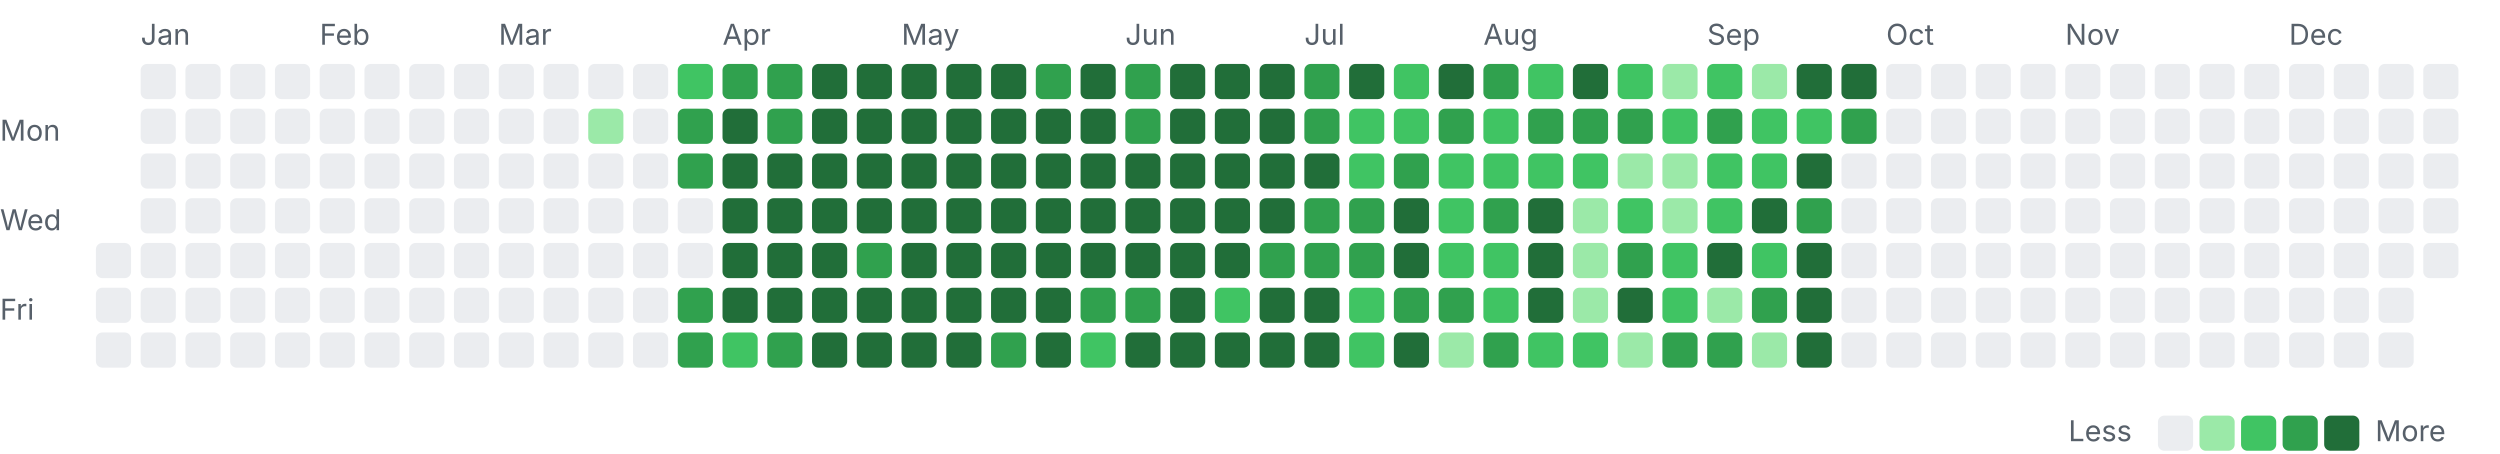
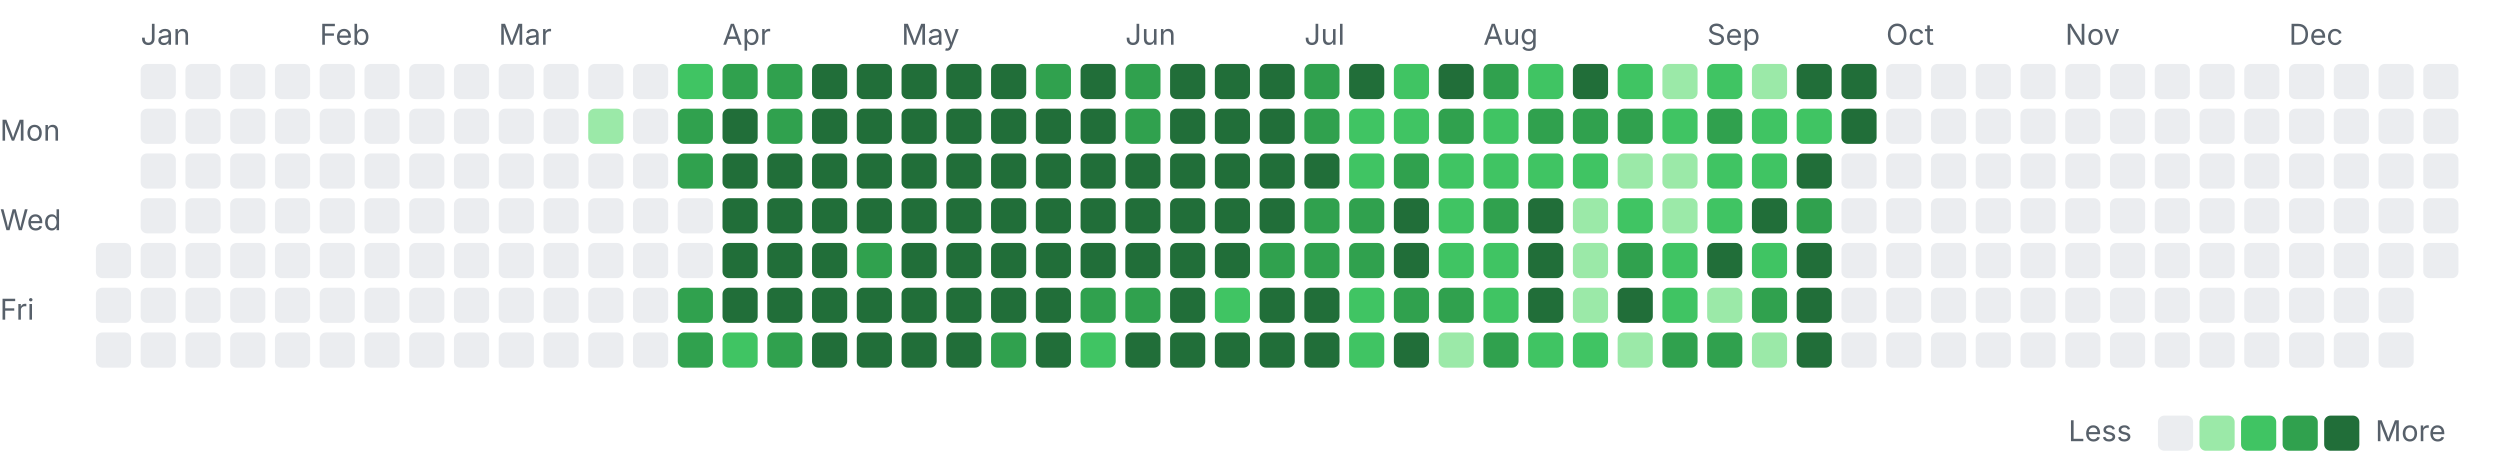
<svg xmlns="http://www.w3.org/2000/svg" width="782" height="142" viewBox="0 0 782 142">
  <style>.l0{fill:#ebedf0}.l1{fill:#9be9a8}.l2{fill:#40c463}.l3{fill:#30a14e}.l4{fill:#216e39} .lbl{fill:#57606a;font:9px -apple-system,Segoe UI,sans-serif}@media(prefers-color-scheme:dark){.l0{fill:#161b22}.l1{fill:#0e4429}.l2{fill:#006d32}.l3{fill:#26a641}.l4{fill:#39d353} .lbl{fill:#8b949e}}</style>
  <text class="lbl" x="44" y="14">Jan</text>
  <text class="lbl" x="100" y="14">Feb</text>
  <text class="lbl" x="156" y="14">Mar</text>
  <text class="lbl" x="226" y="14">Apr</text>
  <text class="lbl" x="282" y="14">May</text>
  <text class="lbl" x="352" y="14">Jun</text>
  <text class="lbl" x="408" y="14">Jul</text>
  <text class="lbl" x="464" y="14">Aug</text>
  <text class="lbl" x="534" y="14">Sep</text>
  <text class="lbl" x="590" y="14">Oct</text>
  <text class="lbl" x="646" y="14">Nov</text>
  <text class="lbl" x="716" y="14">Dec</text>
  <text class="lbl" x="0" y="44">Mon</text>
  <text class="lbl" x="0" y="72">Wed</text>
  <text class="lbl" x="0" y="100">Fri</text>
  <rect class="l0" x="30" y="76" width="11" height="11" rx="2" />
  <rect class="l0" x="30" y="90" width="11" height="11" rx="2" />
  <rect class="l0" x="30" y="104" width="11" height="11" rx="2" />
  <rect class="l0" x="44" y="20" width="11" height="11" rx="2" />
  <rect class="l0" x="44" y="34" width="11" height="11" rx="2" />
  <rect class="l0" x="44" y="48" width="11" height="11" rx="2" />
  <rect class="l0" x="44" y="62" width="11" height="11" rx="2" />
  <rect class="l0" x="44" y="76" width="11" height="11" rx="2" />
  <rect class="l0" x="44" y="90" width="11" height="11" rx="2" />
  <rect class="l0" x="44" y="104" width="11" height="11" rx="2" />
  <rect class="l0" x="58" y="20" width="11" height="11" rx="2" />
  <rect class="l0" x="58" y="34" width="11" height="11" rx="2" />
  <rect class="l0" x="58" y="48" width="11" height="11" rx="2" />
  <rect class="l0" x="58" y="62" width="11" height="11" rx="2" />
  <rect class="l0" x="58" y="76" width="11" height="11" rx="2" />
  <rect class="l0" x="58" y="90" width="11" height="11" rx="2" />
  <rect class="l0" x="58" y="104" width="11" height="11" rx="2" />
  <rect class="l0" x="72" y="20" width="11" height="11" rx="2" />
  <rect class="l0" x="72" y="34" width="11" height="11" rx="2" />
  <rect class="l0" x="72" y="48" width="11" height="11" rx="2" />
  <rect class="l0" x="72" y="62" width="11" height="11" rx="2" />
  <rect class="l0" x="72" y="76" width="11" height="11" rx="2" />
  <rect class="l0" x="72" y="90" width="11" height="11" rx="2" />
  <rect class="l0" x="72" y="104" width="11" height="11" rx="2" />
  <rect class="l0" x="86" y="20" width="11" height="11" rx="2" />
  <rect class="l0" x="86" y="34" width="11" height="11" rx="2" />
  <rect class="l0" x="86" y="48" width="11" height="11" rx="2" />
  <rect class="l0" x="86" y="62" width="11" height="11" rx="2" />
  <rect class="l0" x="86" y="76" width="11" height="11" rx="2" />
  <rect class="l0" x="86" y="90" width="11" height="11" rx="2" />
  <rect class="l0" x="86" y="104" width="11" height="11" rx="2" />
  <rect class="l0" x="100" y="20" width="11" height="11" rx="2" />
  <rect class="l0" x="100" y="34" width="11" height="11" rx="2" />
  <rect class="l0" x="100" y="48" width="11" height="11" rx="2" />
  <rect class="l0" x="100" y="62" width="11" height="11" rx="2" />
  <rect class="l0" x="100" y="76" width="11" height="11" rx="2" />
  <rect class="l0" x="100" y="90" width="11" height="11" rx="2" />
  <rect class="l0" x="100" y="104" width="11" height="11" rx="2" />
  <rect class="l0" x="114" y="20" width="11" height="11" rx="2" />
  <rect class="l0" x="114" y="34" width="11" height="11" rx="2" />
  <rect class="l0" x="114" y="48" width="11" height="11" rx="2" />
  <rect class="l0" x="114" y="62" width="11" height="11" rx="2" />
  <rect class="l0" x="114" y="76" width="11" height="11" rx="2" />
  <rect class="l0" x="114" y="90" width="11" height="11" rx="2" />
  <rect class="l0" x="114" y="104" width="11" height="11" rx="2" />
  <rect class="l0" x="128" y="20" width="11" height="11" rx="2" />
  <rect class="l0" x="128" y="34" width="11" height="11" rx="2" />
  <rect class="l0" x="128" y="48" width="11" height="11" rx="2" />
  <rect class="l0" x="128" y="62" width="11" height="11" rx="2" />
  <rect class="l0" x="128" y="76" width="11" height="11" rx="2" />
  <rect class="l0" x="128" y="90" width="11" height="11" rx="2" />
  <rect class="l0" x="128" y="104" width="11" height="11" rx="2" />
  <rect class="l0" x="142" y="20" width="11" height="11" rx="2" />
  <rect class="l0" x="142" y="34" width="11" height="11" rx="2" />
  <rect class="l0" x="142" y="48" width="11" height="11" rx="2" />
  <rect class="l0" x="142" y="62" width="11" height="11" rx="2" />
  <rect class="l0" x="142" y="76" width="11" height="11" rx="2" />
  <rect class="l0" x="142" y="90" width="11" height="11" rx="2" />
  <rect class="l0" x="142" y="104" width="11" height="11" rx="2" />
  <rect class="l0" x="156" y="20" width="11" height="11" rx="2" />
  <rect class="l0" x="156" y="34" width="11" height="11" rx="2" />
  <rect class="l0" x="156" y="48" width="11" height="11" rx="2" />
  <rect class="l0" x="156" y="62" width="11" height="11" rx="2" />
  <rect class="l0" x="156" y="76" width="11" height="11" rx="2" />
  <rect class="l0" x="156" y="90" width="11" height="11" rx="2" />
  <rect class="l0" x="156" y="104" width="11" height="11" rx="2" />
  <rect class="l0" x="170" y="20" width="11" height="11" rx="2" />
  <rect class="l0" x="170" y="34" width="11" height="11" rx="2" />
  <rect class="l0" x="170" y="48" width="11" height="11" rx="2" />
  <rect class="l0" x="170" y="62" width="11" height="11" rx="2" />
  <rect class="l0" x="170" y="76" width="11" height="11" rx="2" />
  <rect class="l0" x="170" y="90" width="11" height="11" rx="2" />
  <rect class="l0" x="170" y="104" width="11" height="11" rx="2" />
  <rect class="l0" x="184" y="20" width="11" height="11" rx="2" />
  <rect class="l1" x="184" y="34" width="11" height="11" rx="2" />
  <rect class="l0" x="184" y="48" width="11" height="11" rx="2" />
  <rect class="l0" x="184" y="62" width="11" height="11" rx="2" />
  <rect class="l0" x="184" y="76" width="11" height="11" rx="2" />
  <rect class="l0" x="184" y="90" width="11" height="11" rx="2" />
  <rect class="l0" x="184" y="104" width="11" height="11" rx="2" />
  <rect class="l0" x="198" y="20" width="11" height="11" rx="2" />
  <rect class="l0" x="198" y="34" width="11" height="11" rx="2" />
  <rect class="l0" x="198" y="48" width="11" height="11" rx="2" />
  <rect class="l0" x="198" y="62" width="11" height="11" rx="2" />
  <rect class="l0" x="198" y="76" width="11" height="11" rx="2" />
  <rect class="l0" x="198" y="90" width="11" height="11" rx="2" />
  <rect class="l0" x="198" y="104" width="11" height="11" rx="2" />
  <rect class="l2" x="212" y="20" width="11" height="11" rx="2" />
  <rect class="l3" x="212" y="34" width="11" height="11" rx="2" />
  <rect class="l3" x="212" y="48" width="11" height="11" rx="2" />
  <rect class="l0" x="212" y="62" width="11" height="11" rx="2" />
  <rect class="l0" x="212" y="76" width="11" height="11" rx="2" />
  <rect class="l3" x="212" y="90" width="11" height="11" rx="2" />
  <rect class="l3" x="212" y="104" width="11" height="11" rx="2" />
  <rect class="l3" x="226" y="20" width="11" height="11" rx="2" />
  <rect class="l4" x="226" y="34" width="11" height="11" rx="2" />
  <rect class="l4" x="226" y="48" width="11" height="11" rx="2" />
  <rect class="l4" x="226" y="62" width="11" height="11" rx="2" />
  <rect class="l4" x="226" y="76" width="11" height="11" rx="2" />
  <rect class="l4" x="226" y="90" width="11" height="11" rx="2" />
  <rect class="l2" x="226" y="104" width="11" height="11" rx="2" />
  <rect class="l3" x="240" y="20" width="11" height="11" rx="2" />
  <rect class="l3" x="240" y="34" width="11" height="11" rx="2" />
  <rect class="l4" x="240" y="48" width="11" height="11" rx="2" />
  <rect class="l4" x="240" y="62" width="11" height="11" rx="2" />
  <rect class="l4" x="240" y="76" width="11" height="11" rx="2" />
  <rect class="l4" x="240" y="90" width="11" height="11" rx="2" />
  <rect class="l3" x="240" y="104" width="11" height="11" rx="2" />
  <rect class="l4" x="254" y="20" width="11" height="11" rx="2" />
  <rect class="l4" x="254" y="34" width="11" height="11" rx="2" />
  <rect class="l4" x="254" y="48" width="11" height="11" rx="2" />
  <rect class="l4" x="254" y="62" width="11" height="11" rx="2" />
  <rect class="l4" x="254" y="76" width="11" height="11" rx="2" />
  <rect class="l4" x="254" y="90" width="11" height="11" rx="2" />
  <rect class="l4" x="254" y="104" width="11" height="11" rx="2" />
  <rect class="l4" x="268" y="20" width="11" height="11" rx="2" />
  <rect class="l4" x="268" y="34" width="11" height="11" rx="2" />
  <rect class="l4" x="268" y="48" width="11" height="11" rx="2" />
  <rect class="l4" x="268" y="62" width="11" height="11" rx="2" />
  <rect class="l3" x="268" y="76" width="11" height="11" rx="2" />
  <rect class="l4" x="268" y="90" width="11" height="11" rx="2" />
  <rect class="l4" x="268" y="104" width="11" height="11" rx="2" />
  <rect class="l4" x="282" y="20" width="11" height="11" rx="2" />
  <rect class="l4" x="282" y="34" width="11" height="11" rx="2" />
  <rect class="l4" x="282" y="48" width="11" height="11" rx="2" />
  <rect class="l4" x="282" y="62" width="11" height="11" rx="2" />
  <rect class="l4" x="282" y="76" width="11" height="11" rx="2" />
  <rect class="l4" x="282" y="90" width="11" height="11" rx="2" />
  <rect class="l4" x="282" y="104" width="11" height="11" rx="2" />
  <rect class="l4" x="296" y="20" width="11" height="11" rx="2" />
  <rect class="l4" x="296" y="34" width="11" height="11" rx="2" />
  <rect class="l4" x="296" y="48" width="11" height="11" rx="2" />
  <rect class="l4" x="296" y="62" width="11" height="11" rx="2" />
  <rect class="l4" x="296" y="76" width="11" height="11" rx="2" />
  <rect class="l4" x="296" y="90" width="11" height="11" rx="2" />
  <rect class="l4" x="296" y="104" width="11" height="11" rx="2" />
  <rect class="l4" x="310" y="20" width="11" height="11" rx="2" />
  <rect class="l4" x="310" y="34" width="11" height="11" rx="2" />
  <rect class="l4" x="310" y="48" width="11" height="11" rx="2" />
  <rect class="l4" x="310" y="62" width="11" height="11" rx="2" />
  <rect class="l4" x="310" y="76" width="11" height="11" rx="2" />
  <rect class="l4" x="310" y="90" width="11" height="11" rx="2" />
  <rect class="l3" x="310" y="104" width="11" height="11" rx="2" />
  <rect class="l3" x="324" y="20" width="11" height="11" rx="2" />
  <rect class="l4" x="324" y="34" width="11" height="11" rx="2" />
  <rect class="l4" x="324" y="48" width="11" height="11" rx="2" />
  <rect class="l4" x="324" y="62" width="11" height="11" rx="2" />
  <rect class="l4" x="324" y="76" width="11" height="11" rx="2" />
  <rect class="l4" x="324" y="90" width="11" height="11" rx="2" />
  <rect class="l4" x="324" y="104" width="11" height="11" rx="2" />
  <rect class="l4" x="338" y="20" width="11" height="11" rx="2" />
  <rect class="l4" x="338" y="34" width="11" height="11" rx="2" />
  <rect class="l4" x="338" y="48" width="11" height="11" rx="2" />
  <rect class="l4" x="338" y="62" width="11" height="11" rx="2" />
  <rect class="l4" x="338" y="76" width="11" height="11" rx="2" />
  <rect class="l3" x="338" y="90" width="11" height="11" rx="2" />
  <rect class="l2" x="338" y="104" width="11" height="11" rx="2" />
  <rect class="l3" x="352" y="20" width="11" height="11" rx="2" />
  <rect class="l3" x="352" y="34" width="11" height="11" rx="2" />
  <rect class="l4" x="352" y="48" width="11" height="11" rx="2" />
  <rect class="l4" x="352" y="62" width="11" height="11" rx="2" />
  <rect class="l4" x="352" y="76" width="11" height="11" rx="2" />
  <rect class="l3" x="352" y="90" width="11" height="11" rx="2" />
  <rect class="l4" x="352" y="104" width="11" height="11" rx="2" />
  <rect class="l4" x="366" y="20" width="11" height="11" rx="2" />
  <rect class="l4" x="366" y="34" width="11" height="11" rx="2" />
  <rect class="l4" x="366" y="48" width="11" height="11" rx="2" />
  <rect class="l4" x="366" y="62" width="11" height="11" rx="2" />
  <rect class="l4" x="366" y="76" width="11" height="11" rx="2" />
  <rect class="l4" x="366" y="90" width="11" height="11" rx="2" />
  <rect class="l4" x="366" y="104" width="11" height="11" rx="2" />
  <rect class="l4" x="380" y="20" width="11" height="11" rx="2" />
  <rect class="l4" x="380" y="34" width="11" height="11" rx="2" />
  <rect class="l4" x="380" y="48" width="11" height="11" rx="2" />
  <rect class="l4" x="380" y="62" width="11" height="11" rx="2" />
  <rect class="l4" x="380" y="76" width="11" height="11" rx="2" />
  <rect class="l2" x="380" y="90" width="11" height="11" rx="2" />
  <rect class="l4" x="380" y="104" width="11" height="11" rx="2" />
  <rect class="l4" x="394" y="20" width="11" height="11" rx="2" />
  <rect class="l4" x="394" y="34" width="11" height="11" rx="2" />
  <rect class="l4" x="394" y="48" width="11" height="11" rx="2" />
  <rect class="l4" x="394" y="62" width="11" height="11" rx="2" />
  <rect class="l3" x="394" y="76" width="11" height="11" rx="2" />
  <rect class="l4" x="394" y="90" width="11" height="11" rx="2" />
  <rect class="l4" x="394" y="104" width="11" height="11" rx="2" />
  <rect class="l3" x="408" y="20" width="11" height="11" rx="2" />
  <rect class="l3" x="408" y="34" width="11" height="11" rx="2" />
  <rect class="l4" x="408" y="48" width="11" height="11" rx="2" />
  <rect class="l3" x="408" y="62" width="11" height="11" rx="2" />
  <rect class="l3" x="408" y="76" width="11" height="11" rx="2" />
  <rect class="l4" x="408" y="90" width="11" height="11" rx="2" />
  <rect class="l4" x="408" y="104" width="11" height="11" rx="2" />
  <rect class="l4" x="422" y="20" width="11" height="11" rx="2" />
  <rect class="l2" x="422" y="34" width="11" height="11" rx="2" />
  <rect class="l2" x="422" y="48" width="11" height="11" rx="2" />
  <rect class="l3" x="422" y="62" width="11" height="11" rx="2" />
  <rect class="l3" x="422" y="76" width="11" height="11" rx="2" />
  <rect class="l2" x="422" y="90" width="11" height="11" rx="2" />
  <rect class="l2" x="422" y="104" width="11" height="11" rx="2" />
  <rect class="l2" x="436" y="20" width="11" height="11" rx="2" />
  <rect class="l2" x="436" y="34" width="11" height="11" rx="2" />
  <rect class="l3" x="436" y="48" width="11" height="11" rx="2" />
  <rect class="l4" x="436" y="62" width="11" height="11" rx="2" />
  <rect class="l4" x="436" y="76" width="11" height="11" rx="2" />
  <rect class="l3" x="436" y="90" width="11" height="11" rx="2" />
  <rect class="l4" x="436" y="104" width="11" height="11" rx="2" />
  <rect class="l4" x="450" y="20" width="11" height="11" rx="2" />
  <rect class="l3" x="450" y="34" width="11" height="11" rx="2" />
  <rect class="l2" x="450" y="48" width="11" height="11" rx="2" />
  <rect class="l2" x="450" y="62" width="11" height="11" rx="2" />
  <rect class="l2" x="450" y="76" width="11" height="11" rx="2" />
  <rect class="l3" x="450" y="90" width="11" height="11" rx="2" />
  <rect class="l1" x="450" y="104" width="11" height="11" rx="2" />
  <rect class="l3" x="464" y="20" width="11" height="11" rx="2" />
  <rect class="l2" x="464" y="34" width="11" height="11" rx="2" />
  <rect class="l2" x="464" y="48" width="11" height="11" rx="2" />
  <rect class="l3" x="464" y="62" width="11" height="11" rx="2" />
  <rect class="l2" x="464" y="76" width="11" height="11" rx="2" />
  <rect class="l2" x="464" y="90" width="11" height="11" rx="2" />
  <rect class="l3" x="464" y="104" width="11" height="11" rx="2" />
  <rect class="l2" x="478" y="20" width="11" height="11" rx="2" />
  <rect class="l3" x="478" y="34" width="11" height="11" rx="2" />
  <rect class="l2" x="478" y="48" width="11" height="11" rx="2" />
  <rect class="l4" x="478" y="62" width="11" height="11" rx="2" />
  <rect class="l4" x="478" y="76" width="11" height="11" rx="2" />
  <rect class="l4" x="478" y="90" width="11" height="11" rx="2" />
  <rect class="l2" x="478" y="104" width="11" height="11" rx="2" />
  <rect class="l4" x="492" y="20" width="11" height="11" rx="2" />
  <rect class="l3" x="492" y="34" width="11" height="11" rx="2" />
  <rect class="l2" x="492" y="48" width="11" height="11" rx="2" />
  <rect class="l1" x="492" y="62" width="11" height="11" rx="2" />
  <rect class="l1" x="492" y="76" width="11" height="11" rx="2" />
  <rect class="l1" x="492" y="90" width="11" height="11" rx="2" />
  <rect class="l2" x="492" y="104" width="11" height="11" rx="2" />
  <rect class="l2" x="506" y="20" width="11" height="11" rx="2" />
  <rect class="l3" x="506" y="34" width="11" height="11" rx="2" />
  <rect class="l1" x="506" y="48" width="11" height="11" rx="2" />
  <rect class="l2" x="506" y="62" width="11" height="11" rx="2" />
  <rect class="l3" x="506" y="76" width="11" height="11" rx="2" />
  <rect class="l4" x="506" y="90" width="11" height="11" rx="2" />
  <rect class="l1" x="506" y="104" width="11" height="11" rx="2" />
  <rect class="l1" x="520" y="20" width="11" height="11" rx="2" />
  <rect class="l2" x="520" y="34" width="11" height="11" rx="2" />
  <rect class="l1" x="520" y="48" width="11" height="11" rx="2" />
  <rect class="l1" x="520" y="62" width="11" height="11" rx="2" />
  <rect class="l2" x="520" y="76" width="11" height="11" rx="2" />
  <rect class="l2" x="520" y="90" width="11" height="11" rx="2" />
  <rect class="l3" x="520" y="104" width="11" height="11" rx="2" />
  <rect class="l2" x="534" y="20" width="11" height="11" rx="2" />
  <rect class="l3" x="534" y="34" width="11" height="11" rx="2" />
  <rect class="l2" x="534" y="48" width="11" height="11" rx="2" />
  <rect class="l2" x="534" y="62" width="11" height="11" rx="2" />
  <rect class="l4" x="534" y="76" width="11" height="11" rx="2" />
  <rect class="l1" x="534" y="90" width="11" height="11" rx="2" />
  <rect class="l3" x="534" y="104" width="11" height="11" rx="2" />
  <rect class="l1" x="548" y="20" width="11" height="11" rx="2" />
  <rect class="l2" x="548" y="34" width="11" height="11" rx="2" />
  <rect class="l2" x="548" y="48" width="11" height="11" rx="2" />
  <rect class="l4" x="548" y="62" width="11" height="11" rx="2" />
  <rect class="l2" x="548" y="76" width="11" height="11" rx="2" />
  <rect class="l3" x="548" y="90" width="11" height="11" rx="2" />
  <rect class="l1" x="548" y="104" width="11" height="11" rx="2" />
  <rect class="l4" x="562" y="20" width="11" height="11" rx="2" />
  <rect class="l2" x="562" y="34" width="11" height="11" rx="2" />
  <rect class="l4" x="562" y="48" width="11" height="11" rx="2" />
  <rect class="l3" x="562" y="62" width="11" height="11" rx="2" />
  <rect class="l4" x="562" y="76" width="11" height="11" rx="2" />
  <rect class="l4" x="562" y="90" width="11" height="11" rx="2" />
  <rect class="l4" x="562" y="104" width="11" height="11" rx="2" />
  <rect class="l4" x="576" y="20" width="11" height="11" rx="2" />
-   <rect class="l3" x="576" y="34" width="11" height="11" rx="2" />
+   <rect class="l4" x="576" y="34" width="11" height="11" rx="2" />
  <rect class="l0" x="576" y="48" width="11" height="11" rx="2" />
  <rect class="l0" x="576" y="62" width="11" height="11" rx="2" />
  <rect class="l0" x="576" y="76" width="11" height="11" rx="2" />
  <rect class="l0" x="576" y="90" width="11" height="11" rx="2" />
  <rect class="l0" x="576" y="104" width="11" height="11" rx="2" />
  <rect class="l0" x="590" y="20" width="11" height="11" rx="2" />
  <rect class="l0" x="590" y="34" width="11" height="11" rx="2" />
  <rect class="l0" x="590" y="48" width="11" height="11" rx="2" />
  <rect class="l0" x="590" y="62" width="11" height="11" rx="2" />
  <rect class="l0" x="590" y="76" width="11" height="11" rx="2" />
  <rect class="l0" x="590" y="90" width="11" height="11" rx="2" />
  <rect class="l0" x="590" y="104" width="11" height="11" rx="2" />
  <rect class="l0" x="604" y="20" width="11" height="11" rx="2" />
  <rect class="l0" x="604" y="34" width="11" height="11" rx="2" />
  <rect class="l0" x="604" y="48" width="11" height="11" rx="2" />
  <rect class="l0" x="604" y="62" width="11" height="11" rx="2" />
  <rect class="l0" x="604" y="76" width="11" height="11" rx="2" />
  <rect class="l0" x="604" y="90" width="11" height="11" rx="2" />
  <rect class="l0" x="604" y="104" width="11" height="11" rx="2" />
  <rect class="l0" x="618" y="20" width="11" height="11" rx="2" />
  <rect class="l0" x="618" y="34" width="11" height="11" rx="2" />
  <rect class="l0" x="618" y="48" width="11" height="11" rx="2" />
  <rect class="l0" x="618" y="62" width="11" height="11" rx="2" />
  <rect class="l0" x="618" y="76" width="11" height="11" rx="2" />
  <rect class="l0" x="618" y="90" width="11" height="11" rx="2" />
  <rect class="l0" x="618" y="104" width="11" height="11" rx="2" />
  <rect class="l0" x="632" y="20" width="11" height="11" rx="2" />
  <rect class="l0" x="632" y="34" width="11" height="11" rx="2" />
  <rect class="l0" x="632" y="48" width="11" height="11" rx="2" />
  <rect class="l0" x="632" y="62" width="11" height="11" rx="2" />
  <rect class="l0" x="632" y="76" width="11" height="11" rx="2" />
  <rect class="l0" x="632" y="90" width="11" height="11" rx="2" />
  <rect class="l0" x="632" y="104" width="11" height="11" rx="2" />
  <rect class="l0" x="646" y="20" width="11" height="11" rx="2" />
  <rect class="l0" x="646" y="34" width="11" height="11" rx="2" />
  <rect class="l0" x="646" y="48" width="11" height="11" rx="2" />
  <rect class="l0" x="646" y="62" width="11" height="11" rx="2" />
  <rect class="l0" x="646" y="76" width="11" height="11" rx="2" />
  <rect class="l0" x="646" y="90" width="11" height="11" rx="2" />
  <rect class="l0" x="646" y="104" width="11" height="11" rx="2" />
  <rect class="l0" x="660" y="20" width="11" height="11" rx="2" />
  <rect class="l0" x="660" y="34" width="11" height="11" rx="2" />
  <rect class="l0" x="660" y="48" width="11" height="11" rx="2" />
  <rect class="l0" x="660" y="62" width="11" height="11" rx="2" />
  <rect class="l0" x="660" y="76" width="11" height="11" rx="2" />
  <rect class="l0" x="660" y="90" width="11" height="11" rx="2" />
  <rect class="l0" x="660" y="104" width="11" height="11" rx="2" />
  <rect class="l0" x="674" y="20" width="11" height="11" rx="2" />
  <rect class="l0" x="674" y="34" width="11" height="11" rx="2" />
  <rect class="l0" x="674" y="48" width="11" height="11" rx="2" />
  <rect class="l0" x="674" y="62" width="11" height="11" rx="2" />
  <rect class="l0" x="674" y="76" width="11" height="11" rx="2" />
  <rect class="l0" x="674" y="90" width="11" height="11" rx="2" />
  <rect class="l0" x="674" y="104" width="11" height="11" rx="2" />
  <rect class="l0" x="688" y="20" width="11" height="11" rx="2" />
  <rect class="l0" x="688" y="34" width="11" height="11" rx="2" />
  <rect class="l0" x="688" y="48" width="11" height="11" rx="2" />
  <rect class="l0" x="688" y="62" width="11" height="11" rx="2" />
  <rect class="l0" x="688" y="76" width="11" height="11" rx="2" />
  <rect class="l0" x="688" y="90" width="11" height="11" rx="2" />
  <rect class="l0" x="688" y="104" width="11" height="11" rx="2" />
  <rect class="l0" x="702" y="20" width="11" height="11" rx="2" />
  <rect class="l0" x="702" y="34" width="11" height="11" rx="2" />
  <rect class="l0" x="702" y="48" width="11" height="11" rx="2" />
  <rect class="l0" x="702" y="62" width="11" height="11" rx="2" />
  <rect class="l0" x="702" y="76" width="11" height="11" rx="2" />
  <rect class="l0" x="702" y="90" width="11" height="11" rx="2" />
  <rect class="l0" x="702" y="104" width="11" height="11" rx="2" />
  <rect class="l0" x="716" y="20" width="11" height="11" rx="2" />
  <rect class="l0" x="716" y="34" width="11" height="11" rx="2" />
  <rect class="l0" x="716" y="48" width="11" height="11" rx="2" />
  <rect class="l0" x="716" y="62" width="11" height="11" rx="2" />
  <rect class="l0" x="716" y="76" width="11" height="11" rx="2" />
  <rect class="l0" x="716" y="90" width="11" height="11" rx="2" />
  <rect class="l0" x="716" y="104" width="11" height="11" rx="2" />
  <rect class="l0" x="730" y="20" width="11" height="11" rx="2" />
  <rect class="l0" x="730" y="34" width="11" height="11" rx="2" />
  <rect class="l0" x="730" y="48" width="11" height="11" rx="2" />
  <rect class="l0" x="730" y="62" width="11" height="11" rx="2" />
  <rect class="l0" x="730" y="76" width="11" height="11" rx="2" />
  <rect class="l0" x="730" y="90" width="11" height="11" rx="2" />
  <rect class="l0" x="730" y="104" width="11" height="11" rx="2" />
  <rect class="l0" x="744" y="20" width="11" height="11" rx="2" />
  <rect class="l0" x="744" y="34" width="11" height="11" rx="2" />
  <rect class="l0" x="744" y="48" width="11" height="11" rx="2" />
  <rect class="l0" x="744" y="62" width="11" height="11" rx="2" />
  <rect class="l0" x="744" y="76" width="11" height="11" rx="2" />
  <rect class="l0" x="744" y="90" width="11" height="11" rx="2" />
  <rect class="l0" x="744" y="104" width="11" height="11" rx="2" />
  <rect class="l0" x="758" y="20" width="11" height="11" rx="2" />
  <rect class="l0" x="758" y="34" width="11" height="11" rx="2" />
  <rect class="l0" x="758" y="48" width="11" height="11" rx="2" />
  <rect class="l0" x="758" y="62" width="11" height="11" rx="2" />
  <rect class="l0" x="758" y="76" width="11" height="11" rx="2" />
  <text class="lbl" x="647" y="138">Less</text>
  <rect class="l0" x="675" y="130" width="11" height="11" rx="2" />
  <rect class="l1" x="688" y="130" width="11" height="11" rx="2" />
  <rect class="l2" x="701" y="130" width="11" height="11" rx="2" />
  <rect class="l3" x="714" y="130" width="11" height="11" rx="2" />
  <rect class="l4" x="727" y="130" width="11" height="11" rx="2" />
  <text class="lbl" x="743" y="138">More</text>
</svg>
